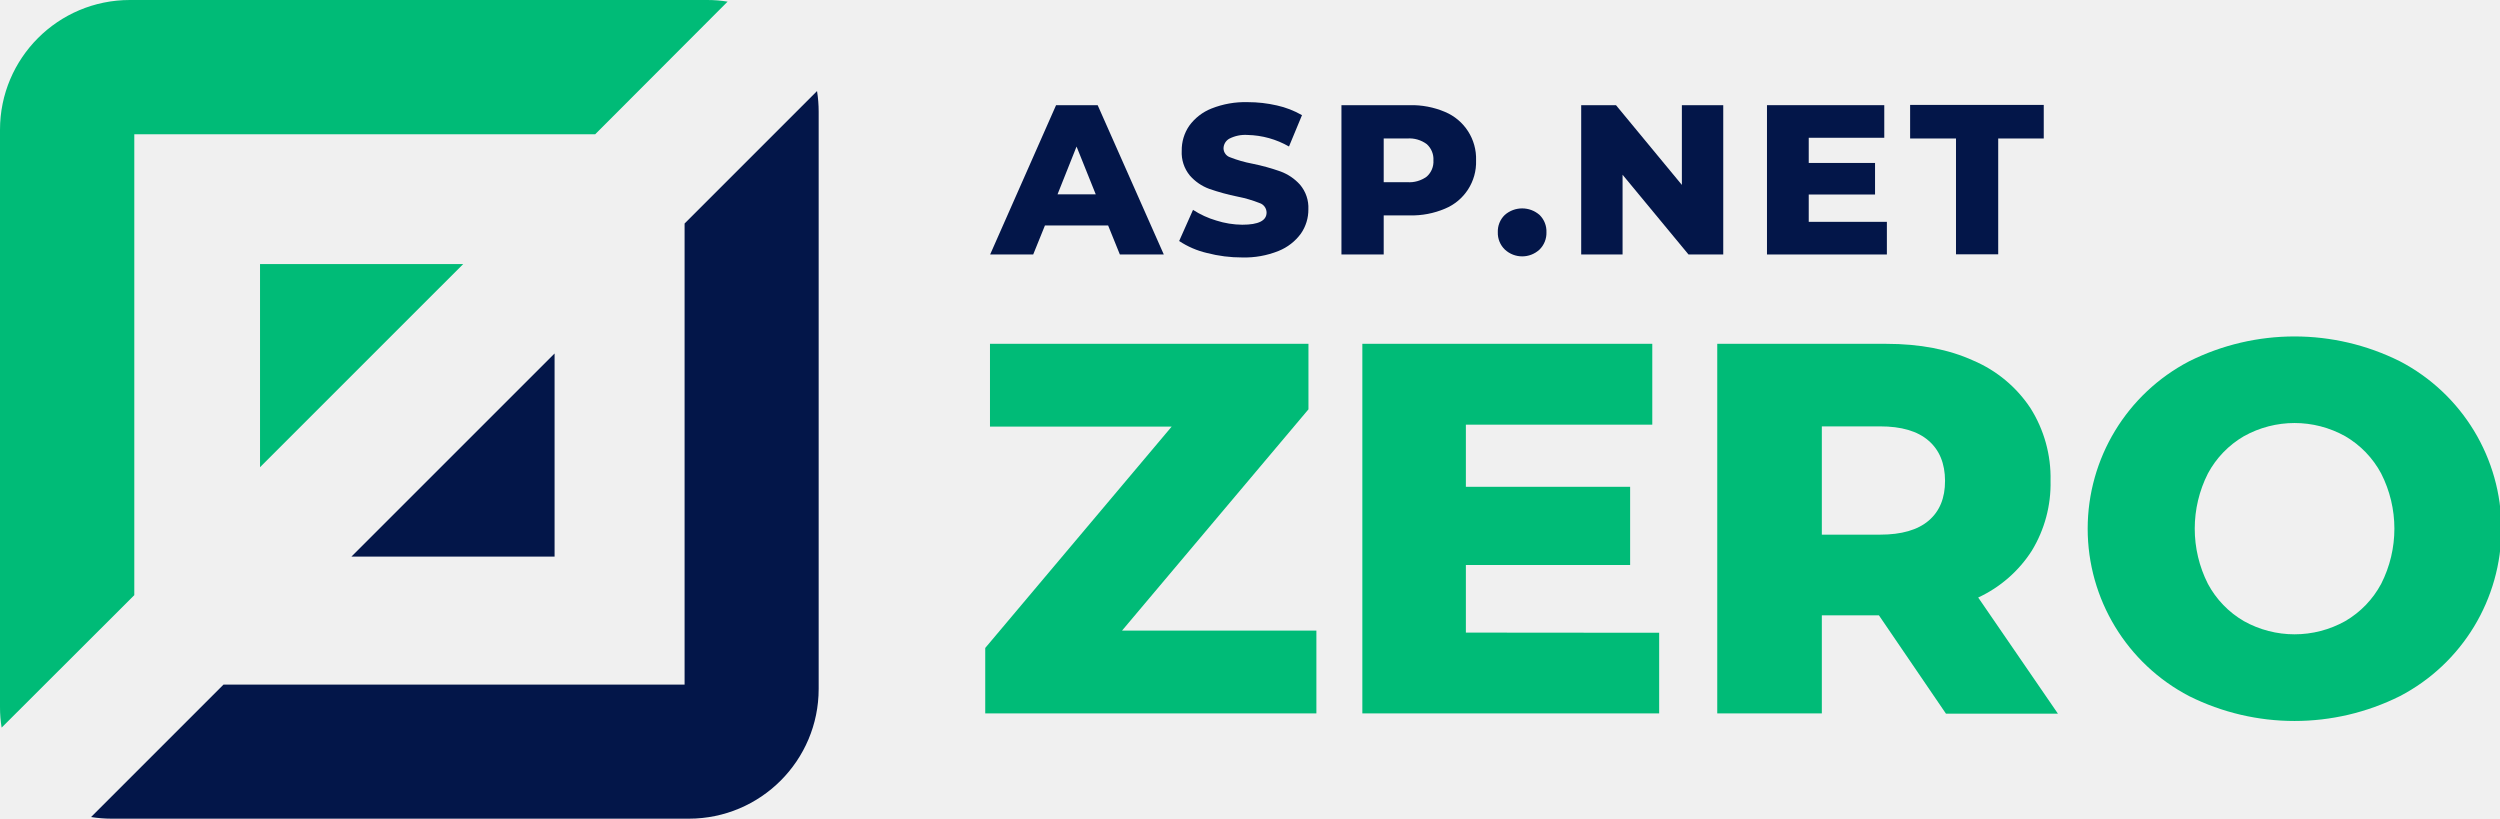
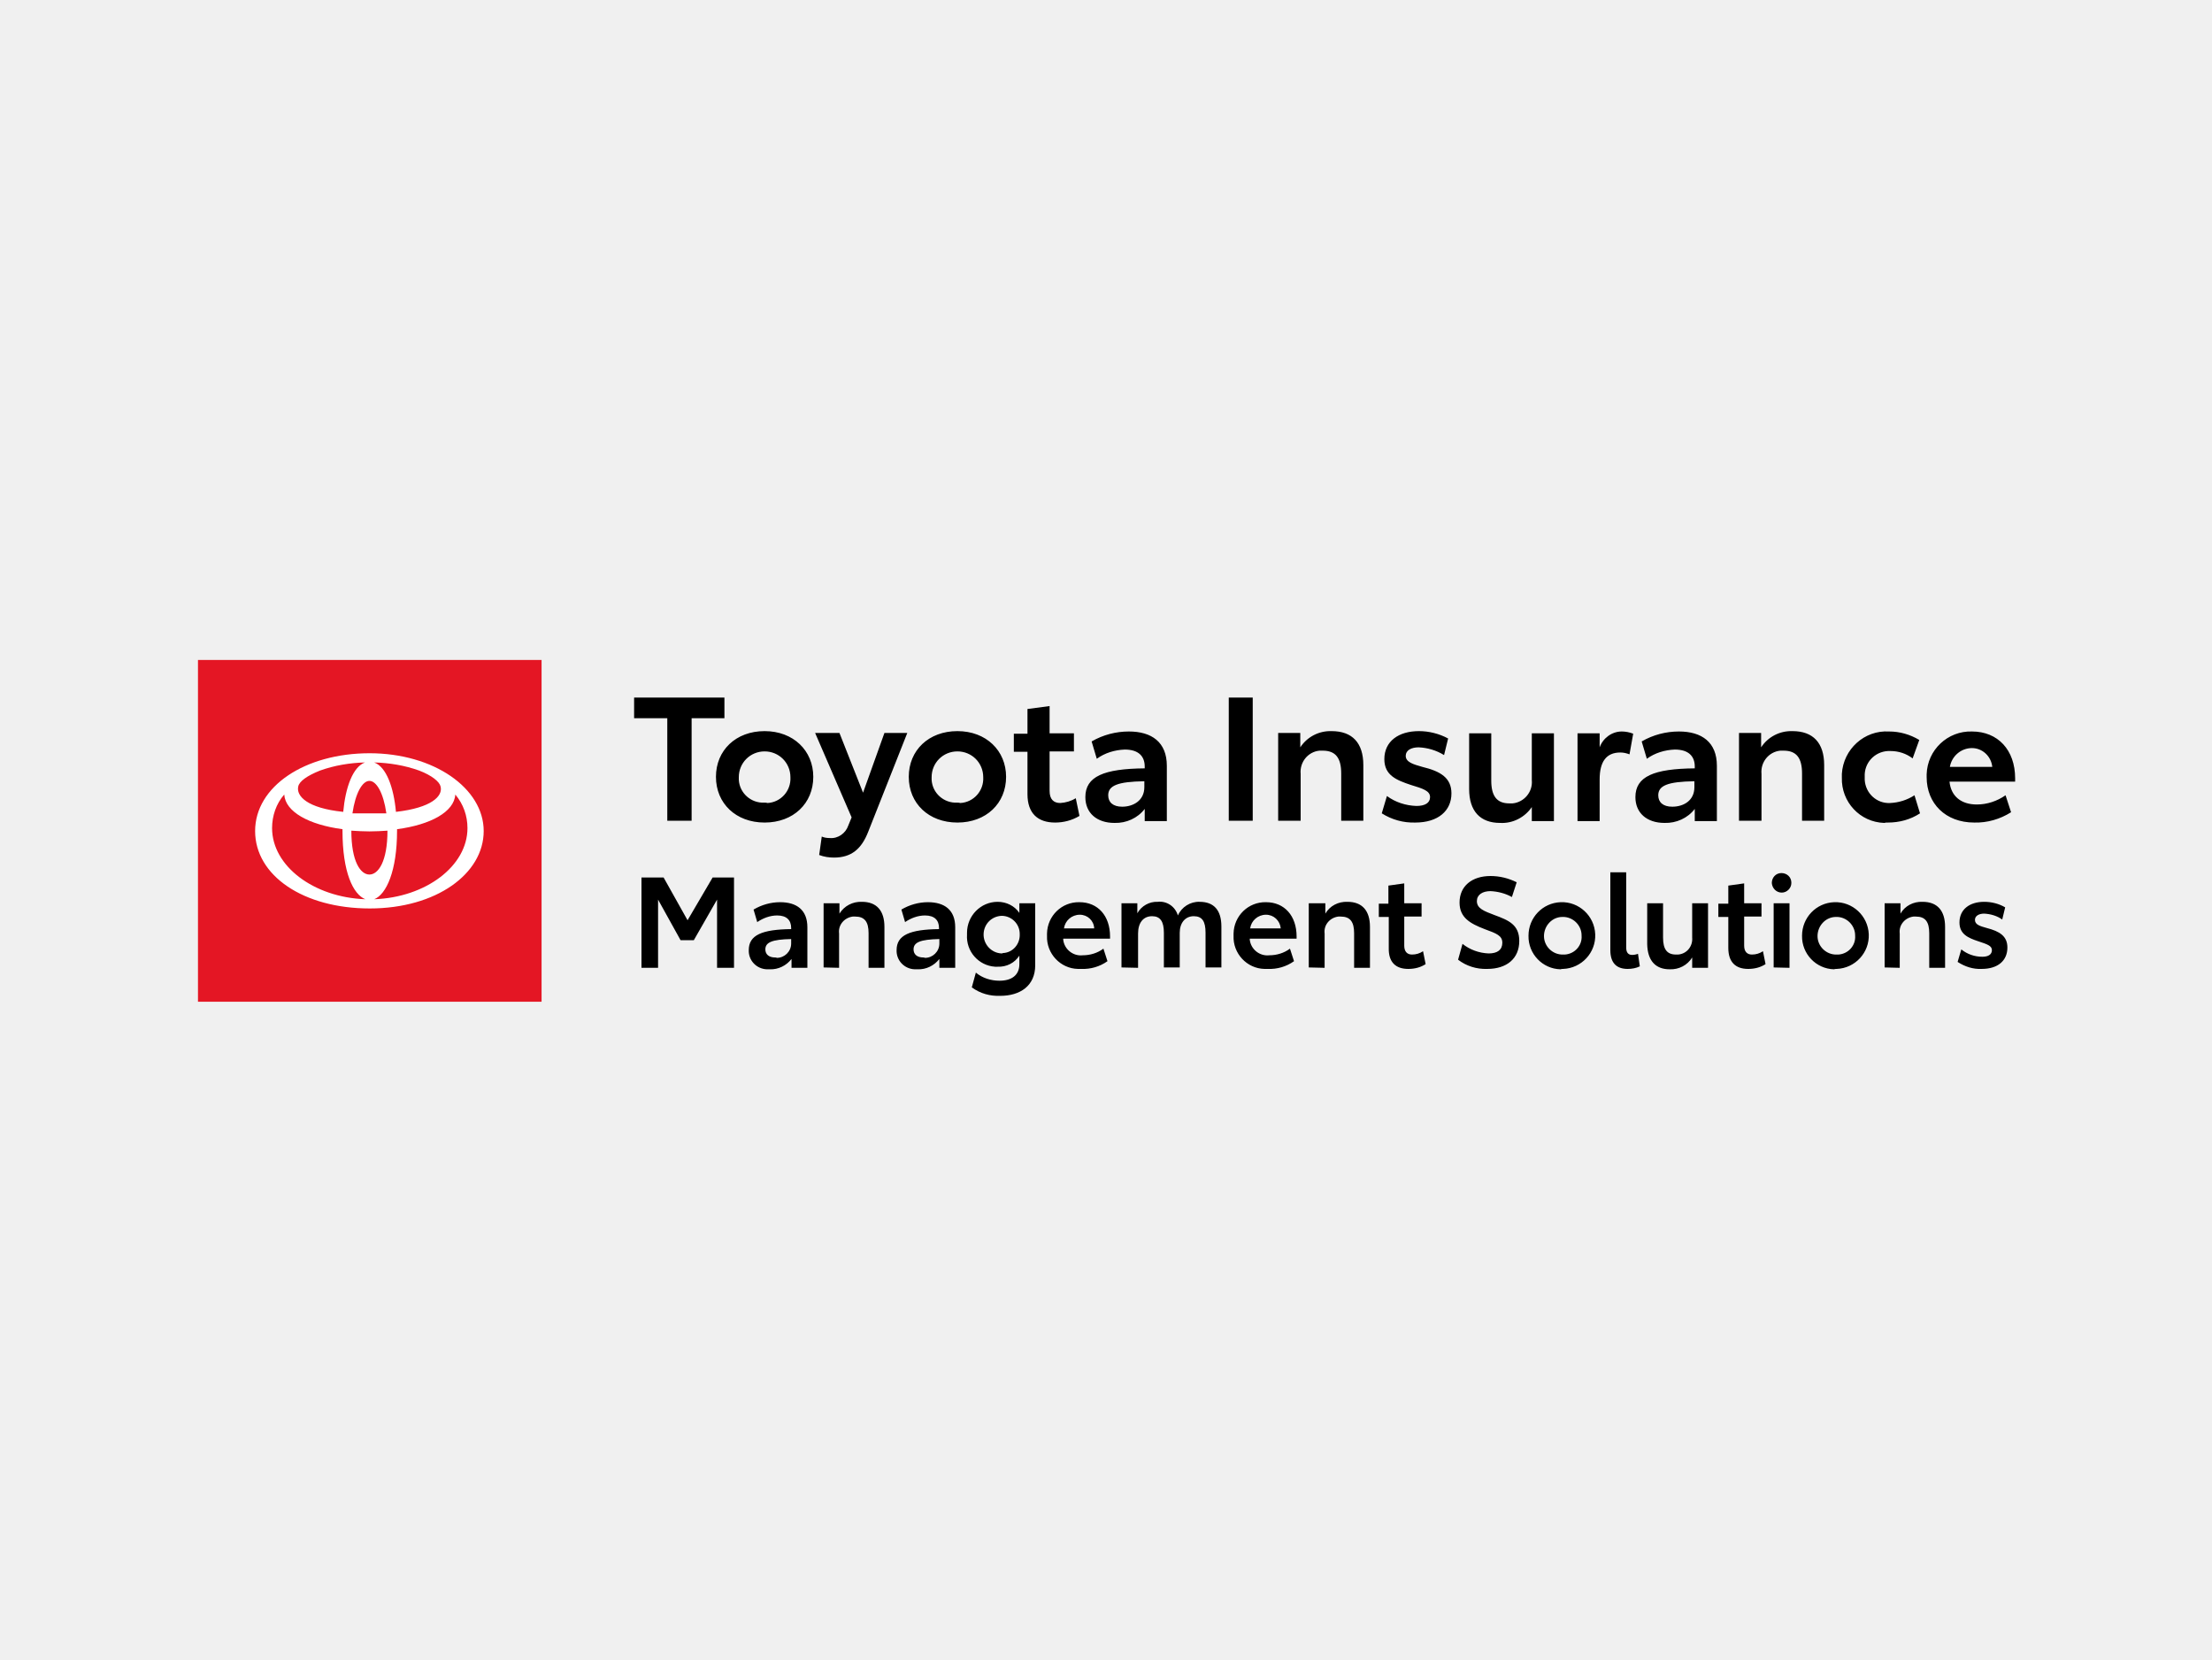
- <svg xmlns="http://www.w3.org/2000/svg" viewBox="0 0 595.72 195.08">
-   <defs>
-     <style>.cls-1{fill:#0b7;}.cls-2{fill:#031649;}</style>
-   </defs>
-   <g id="Layer_2" data-name="Layer 2">
-     <g id="Layer_1-2" data-name="Layer 1">
-       <path class="cls-1" d="M32,32H141.82L173.38.39A30.22,30.22,0,0,0,168.5,0H30.94A30.94,30.94,0,0,0,0,30.94V168.5a30.22,30.22,0,0,0,.39,4.88L32,141.82Z" />
-       <path class="cls-2" d="M163.13,163.13H53.26L21.7,194.69a31.4,31.4,0,0,0,4.88.39H164.14a30.94,30.94,0,0,0,30.94-30.94V26.58a31.4,31.4,0,0,0-.39-4.88L163.13,53.26Z" />
-       <polyline class="cls-2" points="83.74 132.63 132.15 132.63 132.15 84.23" />
-       <polyline class="cls-1" points="110.37 62.93 61.96 62.93 61.96 111.33" />
-       <path class="cls-1" d="M313.68,150.27V170H234.77v-15.6l44.42-52.74H235.9V81.93h75.89V97.54l-44.43,52.73Z" />
-       <path class="cls-1" d="M395.36,150.78V170H324.63V81.93h69.09v19.26H349.3V116h39.14v18.63H349.3v16.11Z" />
-       <path class="cls-1" d="M447.72,146.62h-13.6V170H409.2V81.93h40.28q12,0,20.76,4a30.77,30.77,0,0,1,13.6,11.33,31.08,31.08,0,0,1,4.78,17.3,30.68,30.68,0,0,1-4.47,16.68,30.3,30.3,0,0,1-12.77,11.14l19,27.68H463.7ZM459.55,105q-3.92-3.41-11.58-3.4H434.12v25.8H448q7.66,0,11.58-3.34t3.9-9.5Q463.45,108.37,459.55,105Z" />
-       <path class="cls-1" d="M521.65,165.88a45,45,0,0,1,0-79.79,56.21,56.21,0,0,1,50.22,0,45,45,0,0,1,0,79.79,56.21,56.21,0,0,1-50.22,0ZM558.85,148a22.61,22.61,0,0,0,8.55-8.87,29,29,0,0,0,0-26.31,22.67,22.67,0,0,0-8.55-8.87,24.76,24.76,0,0,0-24.17,0,22.7,22.7,0,0,0-8.56,8.87,29.13,29.13,0,0,0,0,26.31,22.63,22.63,0,0,0,8.56,8.87,24.76,24.76,0,0,0,24.17,0Z" />
-       <path class="cls-2" d="M264.05,53.72H249l-2.8,6.92H235.94l15.71-35.58h9.91l15.76,35.58H266.85ZM261.1,46.3l-4.57-11.38L252,46.3Z" />
-       <path class="cls-2" d="M287.58,60.28a20.42,20.42,0,0,1-6.6-2.85l3.3-7.42a21.24,21.24,0,0,0,5.54,2.54,20.9,20.9,0,0,0,6.2,1q5.79,0,5.79-2.9a2.4,2.4,0,0,0-1.65-2.26,30.24,30.24,0,0,0-5.31-1.55A51.57,51.57,0,0,1,288.14,45a11.33,11.33,0,0,1-4.62-3.18,8.58,8.58,0,0,1-1.93-5.9A10.25,10.25,0,0,1,283.36,30a12,12,0,0,1,5.32-4.14,21.77,21.77,0,0,1,8.66-1.52,30.83,30.83,0,0,1,6.91.78,21.26,21.26,0,0,1,6,2.32l-3.1,7.47a20.71,20.71,0,0,0-9.86-2.75,8.3,8.3,0,0,0-4.37.89,2.69,2.69,0,0,0-1.37,2.31,2.29,2.29,0,0,0,1.62,2.14A29.26,29.26,0,0,0,298.41,39a49.23,49.23,0,0,1,6.73,1.86A11.67,11.67,0,0,1,309.77,44a8.44,8.44,0,0,1,2,5.87A10,10,0,0,1,310,55.65a12.22,12.22,0,0,1-5.34,4.15A21.63,21.63,0,0,1,296,61.35,33,33,0,0,1,287.58,60.28Z" />
-       <path class="cls-2" d="M344.31,26.66a12.08,12.08,0,0,1,7.42,11.56,12,12,0,0,1-7.42,11.51,20.29,20.29,0,0,1-8.39,1.6h-6.2v9.31H319.65V25.06h16.27A20.29,20.29,0,0,1,344.31,26.66ZM340,42.06a4.78,4.78,0,0,0,1.57-3.84A4.83,4.83,0,0,0,340,34.36,6.94,6.94,0,0,0,335.31,33h-5.59V43.41h5.59A7,7,0,0,0,340,42.06Z" />
-       <path class="cls-2" d="M358.59,59.47a5.5,5.5,0,0,1-1.68-4.12,5.45,5.45,0,0,1,1.65-4.12,6.28,6.28,0,0,1,8.31,0,5.47,5.47,0,0,1,1.63,4.12,5.55,5.55,0,0,1-1.65,4.12,6.07,6.07,0,0,1-8.26,0Z" />
-       <path class="cls-2" d="M410.63,25.06V60.64h-8.28l-15.71-19v19h-9.86V25.06h8.29l15.7,19v-19Z" />
-       <path class="cls-2" d="M449.62,52.86v7.78H421.05V25.06H449v7.77H431v6h15.8v7.52H431v6.51Z" />
-       <path class="cls-2" d="M466.09,33H455.16v-8H487v8H476.15v27.6H466.09Z" />
+ <svg xmlns="http://www.w3.org/2000/svg" version="1.0" id="katman_1" x="0px" y="0px" viewBox="0 0 600 450" style="enable-background:new 0 0 600 450;" xml:space="preserve">
+   <style type="text/css">
+ 	.st0{fill:#E41624;}
+ 	.st1{fill:#FFFFFF;}
+ </style>
+   <g id="VIS-logo-tims">
+     <g id="Group">
+       <rect id="Rectangle" x="53.7" y="179" class="st0" width="93.2" height="92.7" />
+       <path id="Shape" class="st1" d="M100.3,204.3c-17.6,0-31.1,9-31.1,21.1s13.1,21,31.1,21s30.9-9.4,30.9-21    c0-11.6-13.5-21.1-31-21.1 M119.5,213.3c0.7,2.6-2.4,5.8-12.1,6.9c-0.6-6.6-2.6-12.2-5.9-13.4c4.1,0.1,8.3,0.8,12.2,2.2    C117.1,210.3,119.2,212,119.5,213.3 M105.1,225.3c0,8.4-2.5,11.9-4.9,11.9s-4.9-3.5-4.9-11.9l0,0c1.6,0.1,3.2,0.2,4.9,0.2    C101.9,225.5,103.5,225.4,105.1,225.3L105.1,225.3 M100.2,220.6h-4.6c0.8-5.5,2.7-8.8,4.6-8.8c1.9,0,3.8,3.2,4.6,8.8L100.2,220.6     M80.9,213.3c0.3-1.4,2.4-2.9,5.9-4.3c3.9-1.4,8.1-2.1,12.2-2.2c-3.3,1.2-5.3,6.8-5.9,13.4C83.3,219.2,80.3,215.9,80.9,213.3     M73.8,224.6c0-3.3,1.1-6.6,3.3-9.1c0.3,4.7,6.7,8.2,15.8,9.4v0.4c0,11.3,2.9,17.3,6.2,18.6C85.1,243.4,73.8,234.9,73.8,224.6     M101.5,243.9c3.3-1.3,6.2-7.7,6.2-18.6v-0.4c9.1-1.2,15.5-4.7,15.8-9.4c2.2,2.6,3.3,5.8,3.3,9.1    C126.8,234.9,115.5,243.4,101.5,243.9" />
    </g>
+     <path id="ToyotaInsurance" d="M187.6,222.6v-27.8h8.9v-5.6H172v5.6h9v27.8H187.6z M207.4,223.1c7.8,0,13.2-5.2,13.2-12.4   c0-7.1-5.4-12.4-13.2-12.4c-7.8,0-13.2,5.2-13.2,12.4C194.2,217.9,199.6,223.1,207.4,223.1L207.4,223.1z M207.4,217.7   c-3.7,0.2-6.8-2.6-7-6.2c0,0,0,0,0,0c0-0.2,0-0.5,0-0.7c0-3.9,3.1-7,7-7c3.9,0,7,3.1,7,7c0.2,3.7-2.6,6.8-6.2,7c0,0,0,0,0,0   C207.9,217.7,207.7,217.7,207.4,217.7L207.4,217.7z M226.2,232.6c4.8,0,7.5-2.4,9.3-7l10.6-26.8h-6.2l-5.8,16.2l-6.4-16.2h-6.6   l9.9,22.9l-0.9,2.2c-0.7,2.1-2.8,3.6-5,3.4c-0.8,0-1.5-0.1-2.2-0.4l-0.7,5C223.5,232.4,224.9,232.6,226.2,232.6L226.2,232.6z    M259.7,223.1c7.8,0,13.2-5.2,13.2-12.4c0-7.1-5.4-12.4-13.2-12.4c-7.8,0-13.2,5.2-13.2,12.4C246.5,217.9,251.9,223.1,259.7,223.1z    M259.7,217.7c-3.7,0.2-6.8-2.6-7-6.2c0-0.2,0-0.5,0-0.7c0-3.9,3.1-7,7-7s7,3.1,7,7c0.2,3.7-2.6,6.8-6.2,7c0,0,0,0,0,0   C260.2,217.7,259.9,217.7,259.7,217.7z M286.2,223.1c2.3,0,4.6-0.6,6.6-1.8l-1-4.8c-1.3,0.8-2.7,1.2-4.2,1.3c-1.8,0-2.9-1-2.9-3.3   v-10.7h6.6v-4.9h-6.6v-7.4l-6,0.8v6.7H275v4.9h3.7v11.5C278.7,220.6,281.5,223.1,286.2,223.1z M302.3,223.2   c3.2,0.1,6.3-1.3,8.2-3.8v3.3h6v-15c0-6.4-4.1-9.3-10.3-9.3c-3.5,0-7,0.9-10.1,2.7l1.4,4.7c2.2-1.6,4.9-2.4,7.6-2.5   c3.7,0,5.4,1.8,5.4,4.6v0.5c-11.1,0.1-16.1,2.2-16.1,7.8C294.4,220.5,297.5,223.2,302.3,223.2L302.3,223.2z M304.4,218.8   c-2.5,0-3.8-1.2-3.8-3.1c0-2.6,2.5-3.7,9.8-3.8v1.6C310.4,217.2,307.3,218.8,304.4,218.8L304.4,218.8z M339.8,222.6v-33.4h-6.5   v33.4H339.8z M352.8,222.6v-12.7c-0.3-3.2,2-6,5.1-6.3c0.3,0,0.6,0,0.9,0c3.5,0,5,2,5,6.2v12.8h6v-15.1c0-6-3-9.2-8.6-9.2   c-3.4-0.1-6.6,1.5-8.5,4.4v-3.9h-6v23.8H352.8z M383.9,223.1c6.2,0,9.8-3.2,9.8-7.9c0-4.2-2.9-6-7.9-7.2c-2.5-0.7-4.5-1.3-4.5-3   c0-1.5,1.5-2.3,3.5-2.3c2.4,0.1,4.8,0.8,6.9,2.1l1.1-4.5c-2.4-1.3-5.2-2-7.9-2c-5.6,0-9.4,2.8-9.4,7.6c0,4.4,3.3,5.7,7.2,7   c3.3,1,5.2,1.6,5.2,3.3c0,1.6-1.4,2.4-3.7,2.4c-2.9-0.1-5.7-1-8-2.7l-1.4,4.7C377.5,222.3,380.6,223.2,383.9,223.1L383.9,223.1z    M406.9,223.2c3.4,0.2,6.7-1.5,8.6-4.3v3.8h6v-23.8h-6v12.7c0.3,3.2-2.1,6-5.2,6.3c0,0,0,0,0,0c-0.3,0-0.6,0-0.9,0   c-3.4,0-4.9-2-4.9-6.2v-12.8h-6v15.1C398.5,220,401.5,223.2,406.9,223.2L406.9,223.2z M433.9,222.6v-11.2c0-4.8,1.8-7.3,5.6-7.3   c0.9,0,1.7,0.2,2.5,0.5l1-5.6c-1-0.4-2.1-0.6-3.1-0.6c-2.7,0-5.1,1.8-6,4.3v-3.8h-6v23.8H433.9z M451.5,223.2   c3.2,0.1,6.3-1.3,8.2-3.8v3.3h6v-15c0-6.4-4.1-9.3-10.3-9.3c-3.5,0-7,0.9-10.1,2.7l1.4,4.7c2.2-1.6,4.9-2.4,7.6-2.5   c3.7,0,5.4,1.8,5.4,4.6v0.5c-11.1,0.1-16.1,2.2-16.1,7.8C443.6,220.5,446.7,223.2,451.5,223.2L451.5,223.2z M453.6,218.8   c-2.5,0-3.8-1.2-3.8-3.1c0-2.6,2.5-3.7,9.8-3.8v1.6C459.6,217.2,456.6,218.8,453.6,218.8L453.6,218.8z M477.8,222.6v-12.7   c-0.3-3.2,2-6,5.1-6.3c0.3,0,0.6,0,0.9,0c3.5,0,5,2,5,6.2v12.8h6v-15.1c0-6-3-9.2-8.6-9.2c-3.4-0.1-6.6,1.5-8.5,4.4v-3.9h-6v23.8   H477.8z M512.1,223.1c3.1,0,6.1-0.8,8.7-2.5l-1.5-4.9c-2,1.3-4.3,2-6.6,2.1c-3.6,0.2-6.7-2.6-6.9-6.3c0-0.3,0-0.5,0-0.8   c-0.2-3.7,2.6-6.8,6.3-7c0,0,0,0,0,0c0.2,0,0.4,0,0.7,0c2.2,0,4.3,0.7,6,2l1.8-5c-2.5-1.5-5.3-2.3-8.2-2.3   c-6.7-0.4-12.4,4.8-12.8,11.5c0,0,0,0,0,0c0,0.3,0,0.6,0,1c-0.2,6.6,4.9,12.1,11.5,12.3c0,0,0,0,0,0   C511.4,223.1,511.7,223.1,512.1,223.1L512.1,223.1z M535.5,223.1c3.5,0.1,7-0.9,10-2.8l-1.5-4.6c-2.3,1.6-5,2.5-7.8,2.5   c-4.2,0-7-2.2-7.4-6.2h17.8v-0.9c0-7.7-4.7-12.7-11.7-12.7c-6.6-0.2-12.1,5-12.3,11.6c0,0.3,0,0.6,0,0.8   C522.6,217.9,527.7,223.1,535.5,223.1L535.5,223.1z M540.4,208h-11.5c0.5-2.9,3-5.1,6-5.1C537.7,202.9,540.1,205.1,540.4,208   L540.4,208z" />
+     <path id="ManagementSolutions" d="M178.5,262.5V244l6.1,11h3.6l6.3-11v18.5h4.6V238h-5.8l-6.8,11.6l-6.5-11.6h-6v24.5H178.5z    M208.8,262.9c2.3,0.1,4.5-1,5.9-2.8v2.4h4.3v-11c0-4.7-2.9-6.8-7.4-6.8c-2.5,0-5,0.7-7.2,2l1,3.4c1.6-1.1,3.5-1.8,5.4-1.8   c2.6,0,3.8,1.3,3.8,3.4v0.3c-7.9,0.1-11.5,1.6-11.5,5.7c-0.1,2.8,2.1,5.1,4.9,5.2C208.3,262.9,208.5,262.9,208.8,262.9z    M210.3,259.7c-1.8,0-2.7-0.9-2.7-2.2c0-1.9,1.8-2.7,7-2.8v1.2c0,2.2-1.8,3.9-3.9,3.9c0,0,0,0,0,0   C210.6,259.7,210.4,259.7,210.3,259.7z M227.6,262.5v-9.3c-0.3-2.3,1.4-4.3,3.7-4.6c0.2,0,0.4,0,0.7,0c2.5,0,3.6,1.4,3.6,4.5v9.4   h4.3v-11.1c0-4.4-2.1-6.8-6.1-6.8c-2.5-0.1-4.8,1.1-6.1,3.2V245h-4.3v17.4L227.6,262.5z M248.9,262.9c2.3,0.1,4.5-1,5.9-2.8v2.4   h4.3v-11c0-4.7-2.9-6.8-7.4-6.8c-2.5,0-5,0.7-7.2,2l1,3.4c1.6-1.1,3.5-1.8,5.4-1.8c2.6,0,3.8,1.3,3.8,3.4v0.3   c-7.9,0.1-11.5,1.6-11.5,5.7c-0.1,2.8,2.1,5.1,4.9,5.2C248.4,262.9,248.7,262.9,248.9,262.9L248.9,262.9z M250.5,259.7   c-1.8,0-2.7-0.9-2.7-2.2c0-1.9,1.8-2.7,7-2.8v1.2c0,2.2-1.8,3.9-3.9,3.9C250.7,259.7,250.6,259.7,250.5,259.7L250.5,259.7z    M271.3,270.1c5.4,0,9.5-2.7,9.5-8.3V245h-4.3v2.6c-1.3-1.9-3.5-3-5.9-3c-4.6,0-8.3,3.8-8.3,8.4c0,0,0,0,0,0c0,0.2,0,0.3,0,0.5   c-0.3,4.5,3.1,8.4,7.6,8.7c0,0,0,0,0,0c0.2,0,0.4,0,0.7,0c2.4,0.1,4.6-1,5.9-3v2.3c0,3-2.1,4.5-5.4,4.5c-2.3,0-4.6-0.7-6.4-2.2   l-1.1,4C265.9,269.5,268.6,270.2,271.3,270.1z M271.7,258.6c-2.8-0.1-5-2.5-4.9-5.3c0.1-2.7,2.2-4.8,4.9-4.9c2.7,0,4.9,2.2,4.9,4.9   c0,0,0,0,0,0v0.1c0.1,2.7-1.9,5-4.6,5.1C271.9,258.6,271.8,258.6,271.7,258.6L271.7,258.6z M293.3,262.8c2.5,0.1,5-0.6,7.1-2.1   l-1.1-3.4c-1.6,1.2-3.6,1.8-5.6,1.8c-2.6,0.3-5-1.6-5.3-4.2c0,0,0,0,0,0c0-0.1,0-0.2,0-0.3h12.7V254c0-5.6-3.3-9.3-8.3-9.3   c-4.8-0.1-8.7,3.7-8.8,8.5c0,0,0,0,0,0c0,0.2,0,0.4,0,0.6c-0.2,4.8,3.6,8.9,8.4,9C292.8,262.8,293,262.8,293.3,262.8L293.3,262.8z    M296.8,251.8h-8.2c0.3-2.1,2.1-3.7,4.3-3.7C295,248.1,296.7,249.7,296.8,251.8L296.8,251.8z M308.7,262.5v-9.3   c0-2.9,1.4-4.7,3.8-4.7c2.2,0,3.2,1.4,3.2,4.5v9.4h4.3V253c0-2.7,1.5-4.5,3.8-4.5c2.3,0,3.2,1.4,3.2,4.5v9.4h4.3v-11.1   c0-4.4-2-6.7-5.9-6.7c-2.5-0.1-4.9,1.4-5.9,3.7c-0.7-2.4-3-4-5.5-3.7c-2.2-0.1-4.4,1.1-5.5,3.1V245h-4.3v17.4L308.7,262.5z    M343.9,262.8c2.5,0.1,5-0.6,7.1-2.1l-1.1-3.4c-1.6,1.2-3.6,1.8-5.6,1.8c-2.6,0.3-5-1.6-5.3-4.2c0,0,0,0,0,0c0-0.1,0-0.2,0-0.3   h12.7V254c0-5.6-3.3-9.3-8.3-9.3c-4.8-0.1-8.7,3.7-8.8,8.5c0,0,0,0,0,0c0,0.2,0,0.4,0,0.6c-0.2,4.8,3.6,8.9,8.4,9   C343.3,262.8,343.6,262.8,343.9,262.8L343.9,262.8z M347.4,251.8h-8.3c0.3-2.1,2.1-3.7,4.3-3.7   C345.5,248.1,347.2,249.7,347.4,251.8L347.4,251.8z M359.3,262.5v-9.3c-0.3-2.3,1.4-4.3,3.7-4.6c0,0,0,0,0,0c0.2,0,0.4,0,0.7,0   c2.5,0,3.6,1.4,3.6,4.5v9.4h4.3v-11.1c0-4.4-2.1-6.8-6.1-6.8c-2.5-0.1-4.8,1.1-6,3.2V245H355v17.4L359.3,262.5z M382,262.8   c1.7,0,3.3-0.4,4.7-1.3L386,258c-0.9,0.6-1.9,0.9-3,0.9c-1.3,0-2.1-0.8-2.1-2.4v-7.9h4.7V245h-4.7v-5.4l-4.3,0.6v4.9H374v3.6h2.7   v8.4C376.6,261,378.6,262.8,382,262.8L382,262.8z M403.4,262.8c5.3,0,8.7-2.8,8.7-7.6c0-4.4-2.9-5.6-6.7-7   c-2.9-1.1-4.8-1.8-4.8-3.8c0-1.7,1.5-2.7,3.7-2.7c2,0.1,4,0.6,5.8,1.6l1.3-4c-2.2-1.1-4.6-1.7-7.1-1.7c-5,0-8.4,2.7-8.4,7.2   c0,4.1,2.9,5.7,6.8,7.2c3.3,1.2,4.8,1.8,4.8,3.7c0,1.9-1.3,2.9-3.7,2.9c-2.6-0.1-5.1-1-7.1-2.6l-1.2,4.3   C397.7,262,400.5,262.9,403.4,262.8L403.4,262.8z M424,262.8c5-0.2,8.9-4.4,8.7-9.4c-0.2-5-4.4-8.9-9.4-8.7   c-4.9,0.2-8.7,4.2-8.7,9.1c-0.1,4.9,3.8,9,8.7,9.1C423.5,262.8,423.7,262.8,424,262.8L424,262.8z M424,258.9   c-2.8,0.1-5.2-2.2-5.2-5s2.2-5.2,5-5.2c2.8-0.1,5.2,2.2,5.2,5c0,0,0,0,0,0v0.1c0.2,2.6-1.8,4.9-4.5,5.1   C424.3,258.9,424.1,258.9,424,258.9L424,258.9z M441.5,262.8c1.1,0,2.3-0.2,3.3-0.7l-0.5-3.4c-0.5,0.2-1.1,0.3-1.6,0.3   c-1,0-1.6-0.6-1.6-2v-20.4h-4.3v21.1C436.8,261.2,438.5,262.8,441.5,262.8L441.5,262.8z M452.9,262.9c2.5,0.1,4.8-1.1,6.1-3.2v2.8   h4.3V245H459v9.3c0.2,2.3-1.4,4.4-3.8,4.6c-0.2,0-0.4,0-0.6,0c-2.4,0-3.5-1.4-3.5-4.6V245h-4.3v11.1   C446.9,260.5,449,262.9,452.9,262.9L452.9,262.9z M474.2,262.8c1.7,0,3.3-0.4,4.7-1.3l-0.7-3.5c-0.9,0.6-1.9,0.9-3,0.9   c-1.3,0-2.1-0.8-2.1-2.4v-7.9h4.7V245h-4.7v-5.4l-4.3,0.6v4.9h-2.7v3.6h2.7v8.4C468.8,261,470.8,262.8,474.2,262.8L474.2,262.8z    M483.3,242.1c1.4,0,2.6-1.2,2.6-2.6c0,0,0,0,0,0v-0.1c0-1.5-1.2-2.6-2.7-2.6c-1.5,0-2.6,1.2-2.6,2.7   C480.7,240.9,481.8,242.1,483.3,242.1L483.3,242.1z M485.4,262.5V245h-4.3v17.4L485.4,262.5z M498.2,262.8c5-0.2,8.9-4.4,8.7-9.4   c-0.2-5-4.4-8.9-9.4-8.7c-4.9,0.2-8.7,4.2-8.7,9.1c-0.1,4.9,3.8,9,8.7,9.1C497.7,262.8,498,262.8,498.2,262.8L498.2,262.8z    M498.2,258.9c-2.8,0.1-5.2-2.2-5.2-5s2.2-5.2,5-5.2c2.8-0.1,5.2,2.2,5.2,5c0,0,0,0,0,0v0.1c0.2,2.6-1.8,4.9-4.5,5.1   C498.6,258.9,498.4,258.9,498.2,258.9L498.2,258.9z M515.3,262.5v-9.3c-0.3-2.3,1.4-4.3,3.7-4.6c0,0,0,0,0,0c0.2,0,0.4,0,0.7,0   c2.5,0,3.6,1.4,3.6,4.5v9.4h4.3v-11.1c0-4.4-2.1-6.8-6.1-6.8c-2.5-0.1-4.8,1.1-6,3.2V245h-4.3v17.4L515.3,262.5z M537.5,262.8   c4.5,0,7-2.3,7-5.8c0-3.1-2.1-4.4-5.6-5.3c-1.8-0.5-3.2-0.9-3.2-2.2c0-1.1,1.1-1.7,2.5-1.7c1.8,0.1,3.5,0.6,4.9,1.6l0.8-3.3   c-1.7-1-3.7-1.5-5.7-1.5c-4,0-6.7,2.1-6.7,5.6c0,3.2,2.4,4.2,5.1,5.1c2.4,0.8,3.7,1.2,3.7,2.4c0,1.2-1,1.8-2.6,1.8   c-2.1,0-4.1-0.7-5.7-2l-1,3.4C533,262.2,535.2,262.9,537.5,262.8L537.5,262.8z" />
  </g>
</svg>
